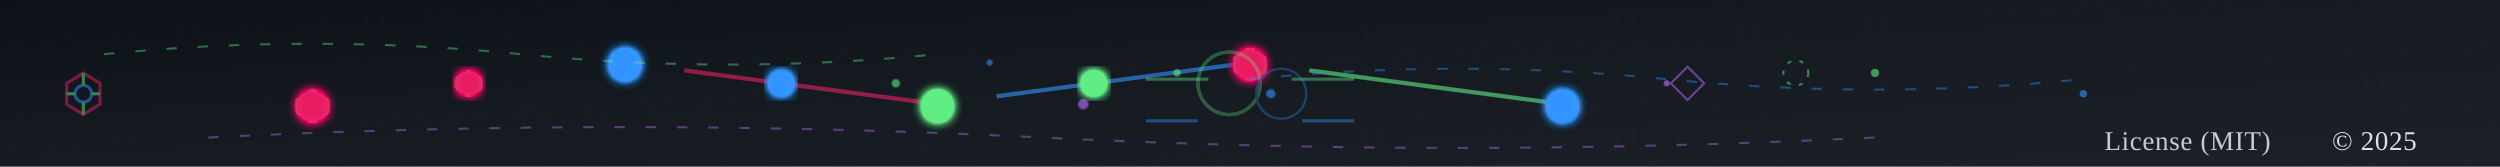
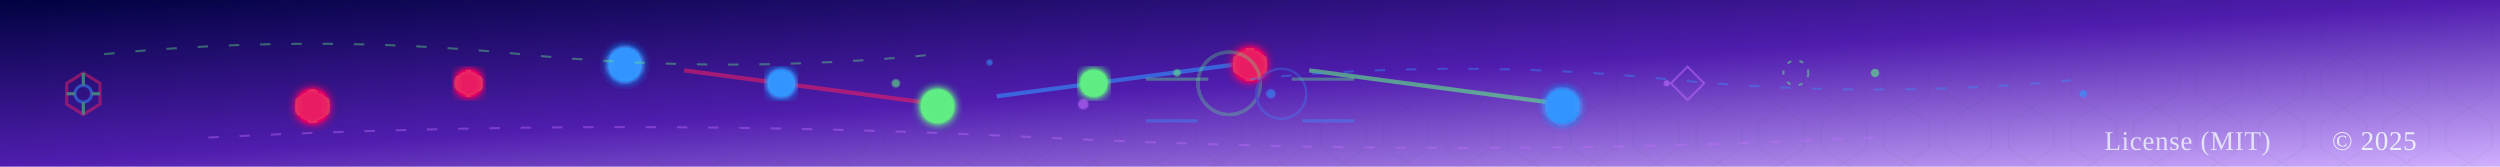
<svg xmlns="http://www.w3.org/2000/svg" width="1200" height="80" viewBox="0 0 1200 80" role="img" aria-label="GraphQL Query Resolution Footer">
  <defs>
    <linearGradient id="bgGraphQL11F" x1="0%" y1="0%" x2="100%" y2="100%">
-       <stop offset="0%" style="stop-color:#0d1117;stop-opacity:1">
+       <stop offset="0%" style="stop-color:#000240;stop-opacity:1">

      </stop>
-       <stop offset="50%" style="stop-color:#161b22;stop-opacity:1" />
-       <stop offset="100%" style="stop-color:#1c2128;stop-opacity:1">
+       <stop offset="50%" style="stop-color:#501DAF;stop-opacity:1" />
+       <stop offset="100%" style="stop-color:#D0B0FF;stop-opacity:1">

      </stop>
    </linearGradient>
    <filter id="graphGlow11F" x="-50%" y="-50%" width="200%" height="200%">
      <feGaussianBlur stdDeviation="3" result="blur" />
      <feColorMatrix in="blur" type="matrix" values="1 0 0 0 0  0 1 0 0 0  0 0 1 0 0  0 0 0 7 0" result="glow" />
      <feMerge>
        <feMergeNode in="glow" />
        <feMergeNode in="SourceGraphic" />
      </feMerge>
    </filter>
    <pattern id="hexPattern11F" x="0" y="0" width="30" height="26" patternUnits="userSpaceOnUse">
      <path d="M 15 0 L 26 7 L 26 19 L 15 26 L 4 19 L 4 7 Z" fill="none" stroke="#30363d" stroke-width="0.5" opacity="0.2" />
    </pattern>
  </defs>
  <style>
    @media (prefers-color-scheme: dark) {
      .text-link { fill: #c9d1d9; font-family: 'SF Pro Text', -apple-system, BlinkMacSystemFont, 'Segoe UI', 'Roboto', 'Helvetica Neue', Arial, sans-serif; font-weight: 500; }
      .divider { stroke: #30363d; }
    }
    @media (prefers-color-scheme: light) {
      .text-link { fill: #1f2328; font-family: 'SF Pro Text', -apple-system, BlinkMacSystemFont, 'Segoe UI', 'Roboto', 'Helvetica Neue', Arial, sans-serif; font-weight: 500; }
      .divider { stroke: #d0d7de; }
    }

    .link { font-size: 13px; letter-spacing: 0.3px; }

    .query-node {
      animation: query-pulse 3s cubic-bezier(0.4, 0, 0.2, 1) infinite;
      transform-origin: center;
    }
    @keyframes query-pulse {
      0%, 100% { opacity: 0.3; transform: scale(2.0); }
      50% { opacity: 1; transform: scale(2.8); }
    }

    .resolver-path {
      stroke-dasharray: 180;
      stroke-dashoffset: 180;
      animation: resolve-flow 3s ease-out infinite;
    }
    @keyframes resolve-flow {
      to { stroke-dashoffset: 0; }
    }

    .field-fetch {
      animation: fetch-pulse 2.5s ease-in-out infinite;
    }
    @keyframes fetch-pulse {
      0%, 100% { opacity: 0.3; r: 3; }
      50% { opacity: 1; r: 6; }
    }

    @media (prefers-reduced-motion: reduce) { * { animation: none !important; } }

    /* Enhanced particle effects */
    .particle {
      animation: particle-float 4s ease-in-out infinite;
      filter: blur(0.5px);
    }
    @keyframes particle-float {
      0%, 100% { opacity: 0; transform: translateY(0) translateX(0) scale(0); }
      25% { opacity: 0.8; transform: translateY(-20px) translateX(-10px) scale(1.5); }
      50% { opacity: 1; transform: translateY(-40px) translateX(5px) scale(2); }
      75% { opacity: 0.6; transform: translateY(-30px) translateX(15px) scale(1.8); }
    }

    .particle-2 {
      animation: particle-spin 5s linear infinite;
    }
    @keyframes particle-spin {
      0% { opacity: 0; transform: rotate(0deg) translateX(20px) scale(0); }
      50% { opacity: 1; transform: rotate(180deg) translateX(40px) scale(2); }
      100% { opacity: 0; transform: rotate(360deg) translateX(20px) scale(0); }
    }

    /* Wave effects */
    .wave-line {
      stroke-dasharray: 5 10;
      animation: wave-flow 3s linear infinite;
    }
    @keyframes wave-flow {
      to { stroke-dashoffset: -100; }
    }

    /* Glow pulse on text */
    .text-link {
      animation: text-glow 3s ease-in-out infinite;
    }
    @keyframes text-glow {
      0%, 100% { opacity: 0.7; filter: drop-shadow(0 0 0px transparent); }
      50% { opacity: 1; filter: drop-shadow(0 0 8px rgba(95, 237, 131, 0.6)); }
    }

    /* Rotating elements */
    .rotate-slow {
      animation: rotate-360 20s linear infinite;
      transform-origin: center;
    }
    @keyframes rotate-360 {
      to { transform: rotate(360deg); }
    }

    /* Shimmer effect */
    .shimmer {
      animation: shimmer-pass 4s ease-in-out infinite;
    }
    @keyframes shimmer-pass {
      0%, 100% { opacity: 0.3; }
      50% { opacity: 1; }
    }

    /* Ripple effect */
    .ripple {
      animation: ripple-expand 3s ease-out infinite;
      transform-origin: center;
    }
    @keyframes ripple-expand {
      0% { opacity: 1; transform: scale(0.5); }
      100% { opacity: 0; transform: scale(3); }
    }

    </style>
  <rect width="1200" height="80" fill="url(#bgGraphQL11F)" />
  <rect width="1200" height="80" fill="url(#hexPattern11F)" opacity="0.3" />
  <line x1="0" y1="1" x2="1200" y2="1" class="divider" stroke-width="2" />
  <path class="resolver-path" d="M 150 50 L 300 30 L 450 50" fill="none" stroke="#E91E63" stroke-width="2" opacity="0.6" style="animation-delay: 0s" />
  <path class="resolver-path" d="M 300 30 L 450 50 L 600 30" fill="none" stroke="#3094FF" stroke-width="2" opacity="0.6" style="animation-delay: 0.6s" />
  <path class="resolver-path" d="M 450 50 L 600 30 L 750 50" fill="none" stroke="#5FED83" stroke-width="2" opacity="0.6" style="animation-delay: 1.2s" />
  <g filter="url(#graphGlow11F)">
    <polygon class="query-node" points="150,45 155,48 155,54 150,57 145,54 145,48" fill="#E91E63" style="animation-delay: 0s" />
    <polygon class="query-node" points="300,25 305,28 305,34 300,37 295,34 295,28" fill="#3094FF" style="animation-delay: 0.5s" />
    <polygon class="query-node" points="450,45 455,48 455,54 450,57 445,54 445,48" fill="#5FED83" style="animation-delay: 1s" />
    <polygon class="query-node" points="600,25 605,28 605,34 600,37 595,34 595,28" fill="#E91E63" style="animation-delay: 1.5s" />
    <polygon class="query-node" points="750,45 755,48 755,54 750,57 745,54 745,48" fill="#3094FF" style="animation-delay: 2s" />
  </g>
  <circle class="field-fetch" cx="225" cy="40" r="4" fill="#E91E63" filter="url(#graphGlow11F)" style="animation-delay: 0.3s" />
  <circle class="field-fetch" cx="375" cy="40" r="4" fill="#3094FF" filter="url(#graphGlow11F)" style="animation-delay: 0.9s" />
  <circle class="field-fetch" cx="525" cy="40" r="4" fill="#5FED83" filter="url(#graphGlow11F)" style="animation-delay: 1.5s" />
  <g transform="translate(25, 30)" opacity="0.5">
    <polygon points="15,5 23,10 23,20 15,25 7,20 7,10" fill="none" stroke="#E91E63" stroke-width="1.5" />
    <circle cx="15" cy="15" r="4" fill="none" stroke="#3094FF" stroke-width="1.5" />
    <path d="M 15 11 L 15 5 M 15 19 L 15 25 M 11 15 L 7 15 M 19 15 L 23 15" stroke="#5FED83" stroke-width="1.5" />
  </g>
  <text x="1050" y="72" text-anchor="middle" class="link text-link" font-size="11px" opacity="0.8" fill="#f0f6fc">License (MIT)</text>
  <text x="1160" y="72" text-anchor="end" class="link text-link" font-size="11px" opacity="0.9" fill="#f0f6fc">© 2025</text>
  <g opacity="0.6">
    <circle class="particle" cx="430" cy="40" r="2" fill="#5FED83" style="animation-delay: 0s" />
    <circle class="particle" cx="475" cy="30" r="1.5" fill="#3094FF" style="animation-delay: 0.5s" />
    <circle class="particle" cx="520" cy="50" r="2.5" fill="#C06EFF" style="animation-delay: 1s" />
    <circle class="particle" cx="565" cy="35" r="1.8" fill="#5FED83" style="animation-delay: 1.5s" />
    <circle class="particle" cx="610" cy="45" r="2.2" fill="#3094FF" style="animation-delay: 2s" />
    <circle class="particle-2" cx="800" cy="40" r="1.5" fill="#C06EFF" style="animation-delay: 0.3s" />
    <circle class="particle-2" cx="900" cy="35" r="2" fill="#5FED83" style="animation-delay: 0.8s" />
    <circle class="particle-2" cx="1000" cy="45" r="1.8" fill="#3094FF" style="animation-delay: 1.3s" />
  </g>
  <g opacity="0.4">
    <path class="wave-line" d="M 50 26 Q 150 16, 250 26 T 450 26" stroke="#5FED83" stroke-width="1" fill="none" style="animation-delay: 0s" />
    <path class="wave-line" d="M 600 38 Q 700 28, 800 38 T 1000 38" stroke="#3094FF" stroke-width="1" fill="none" style="animation-delay: 0.7s" />
    <path class="wave-line" d="M 100 66 Q 300 56, 500 66 T 900 66" stroke="#C06EFF" stroke-width="1" fill="none" style="animation-delay: 1.4s" />
  </g>
  <g opacity="0.3">
    <circle class="ripple" cx="590" cy="40" r="15" stroke="#5FED83" stroke-width="1.5" fill="none" style="animation-delay: 0s" />
    <circle class="ripple" cx="590" cy="40" r="15" stroke="#5FED83" stroke-width="1.5" fill="none" style="animation-delay: 1s" />
    <circle class="ripple" cx="590" cy="40" r="15" stroke="#5FED83" stroke-width="1.5" fill="none" style="animation-delay: 2s" />
    <circle class="ripple" cx="615" cy="45" r="12" stroke="#3094FF" stroke-width="1" fill="none" style="animation-delay: 0.5s" />
    <circle class="ripple" cx="615" cy="45" r="12" stroke="#3094FF" stroke-width="1" fill="none" style="animation-delay: 1.5s" />
  </g>
  <g opacity="0.5">
    <g class="rotate-slow" transform="translate(810, 40)">
      <path d="M -8 0 L 0 -8 L 8 0 L 0 8 Z" fill="none" stroke="#C06EFF" stroke-width="1" />
    </g>
    <g class="rotate-slow" transform="translate(862, 35)" style="animation-direction: reverse;">
      <circle cx="0" cy="0" r="6" fill="none" stroke="#5FED83" stroke-width="1" stroke-dasharray="2 4" />
    </g>
  </g>
  <g opacity="0.4">
    <line class="shimmer" x1="550" y1="38" x2="580" y2="38" stroke="#5FED83" stroke-width="1.5" style="animation-delay: 0s" />
    <line class="shimmer" x1="620" y1="38" x2="650" y2="38" stroke="#5FED83" stroke-width="1.5" style="animation-delay: 0.3s" />
    <line class="shimmer" x1="550" y1="58" x2="575" y2="58" stroke="#3094FF" stroke-width="1.5" style="animation-delay: 0.6s" />
    <line class="shimmer" x1="625" y1="58" x2="650" y2="58" stroke="#3094FF" stroke-width="1.5" style="animation-delay: 0.9s" />
  </g>
</svg>
